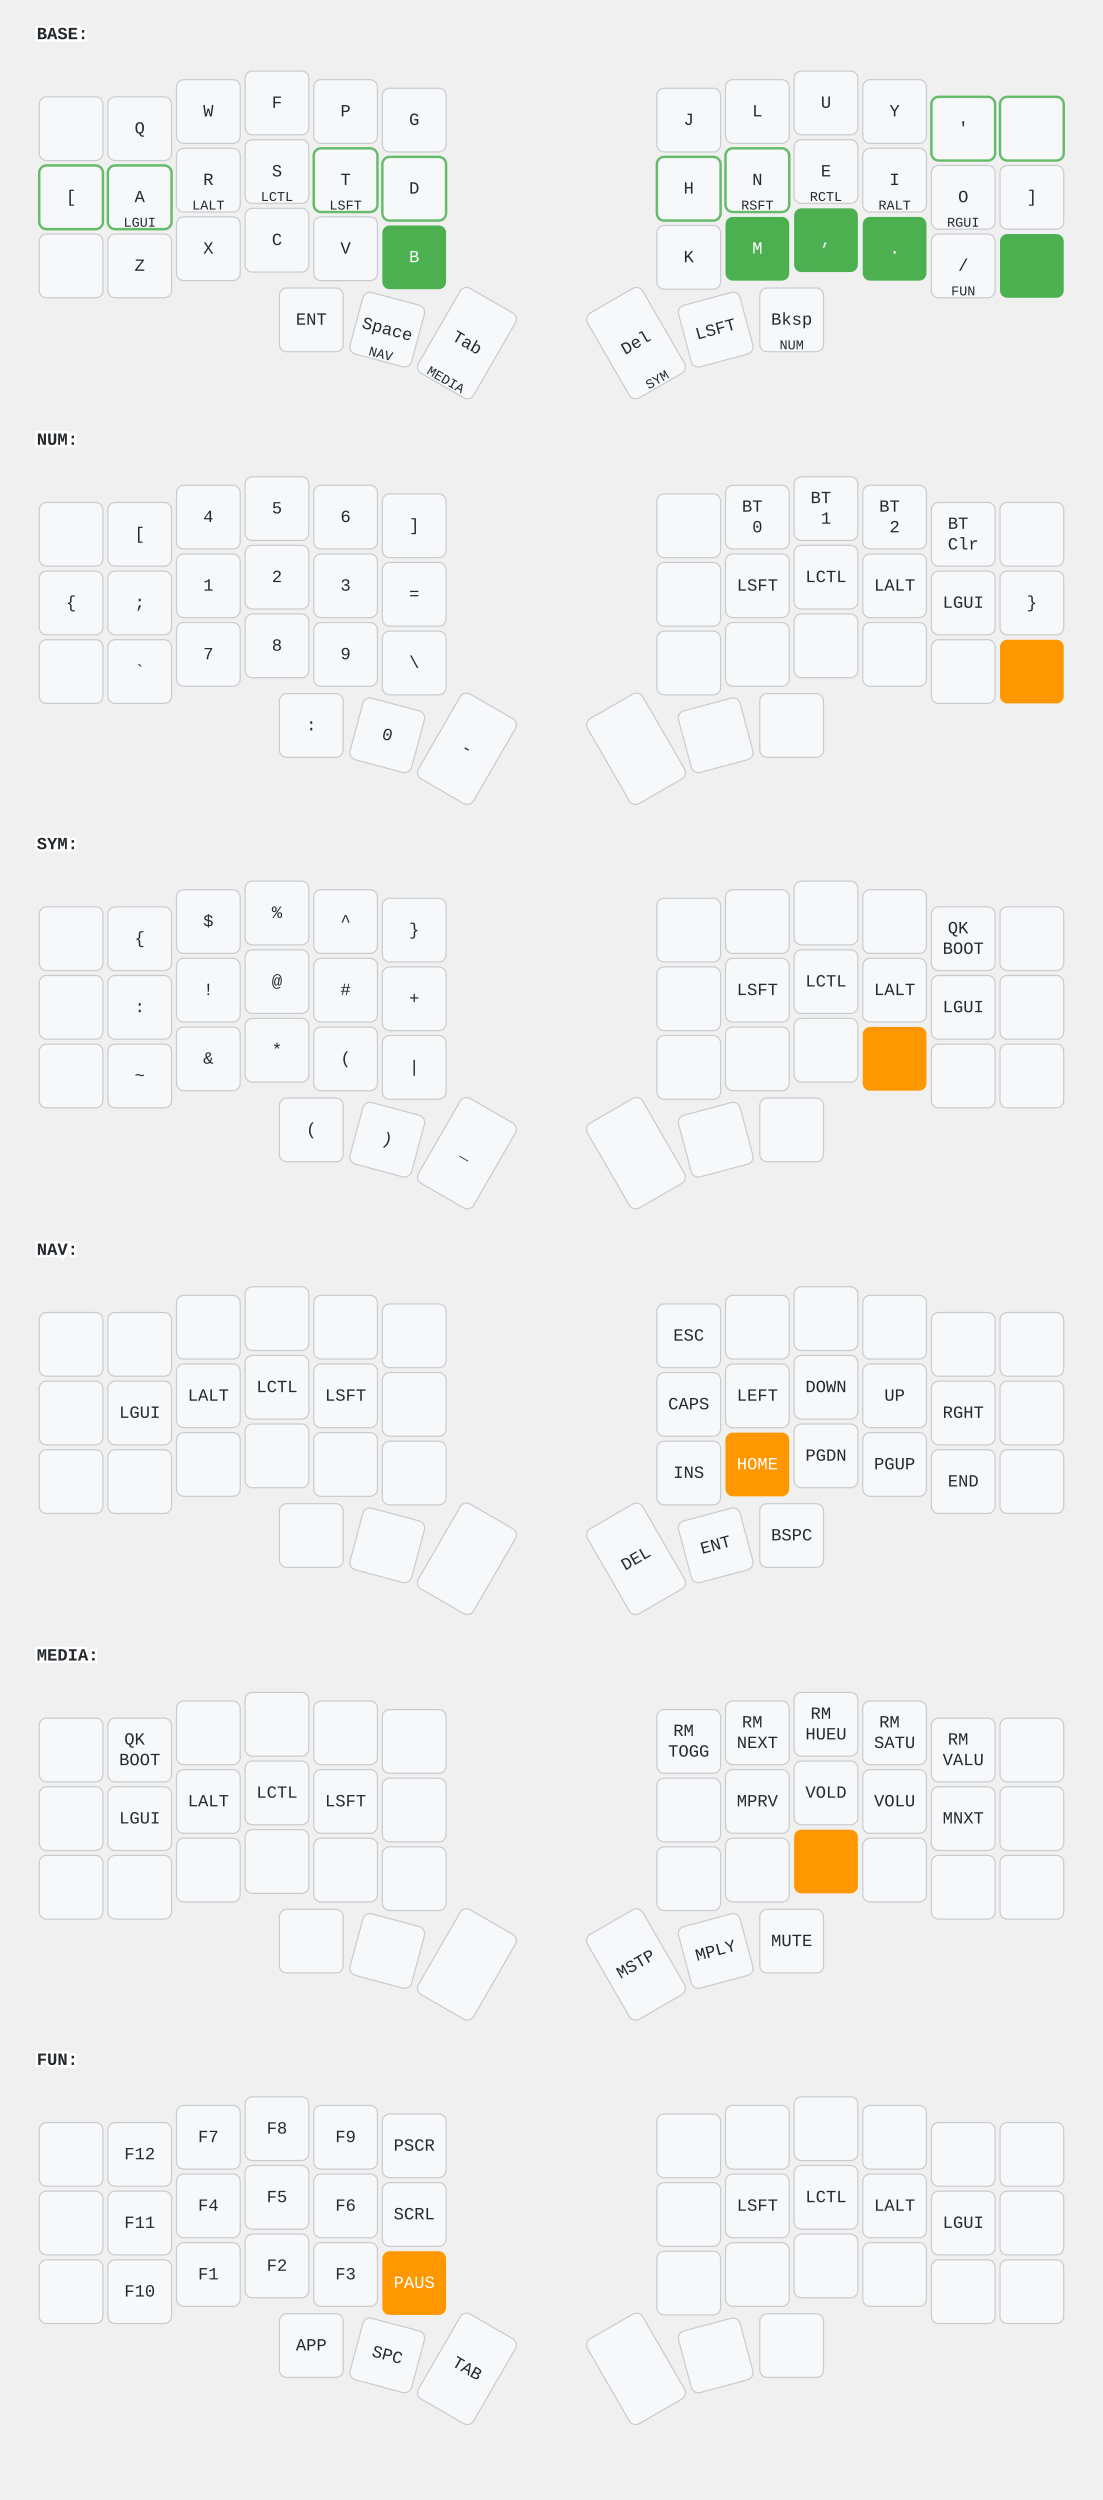
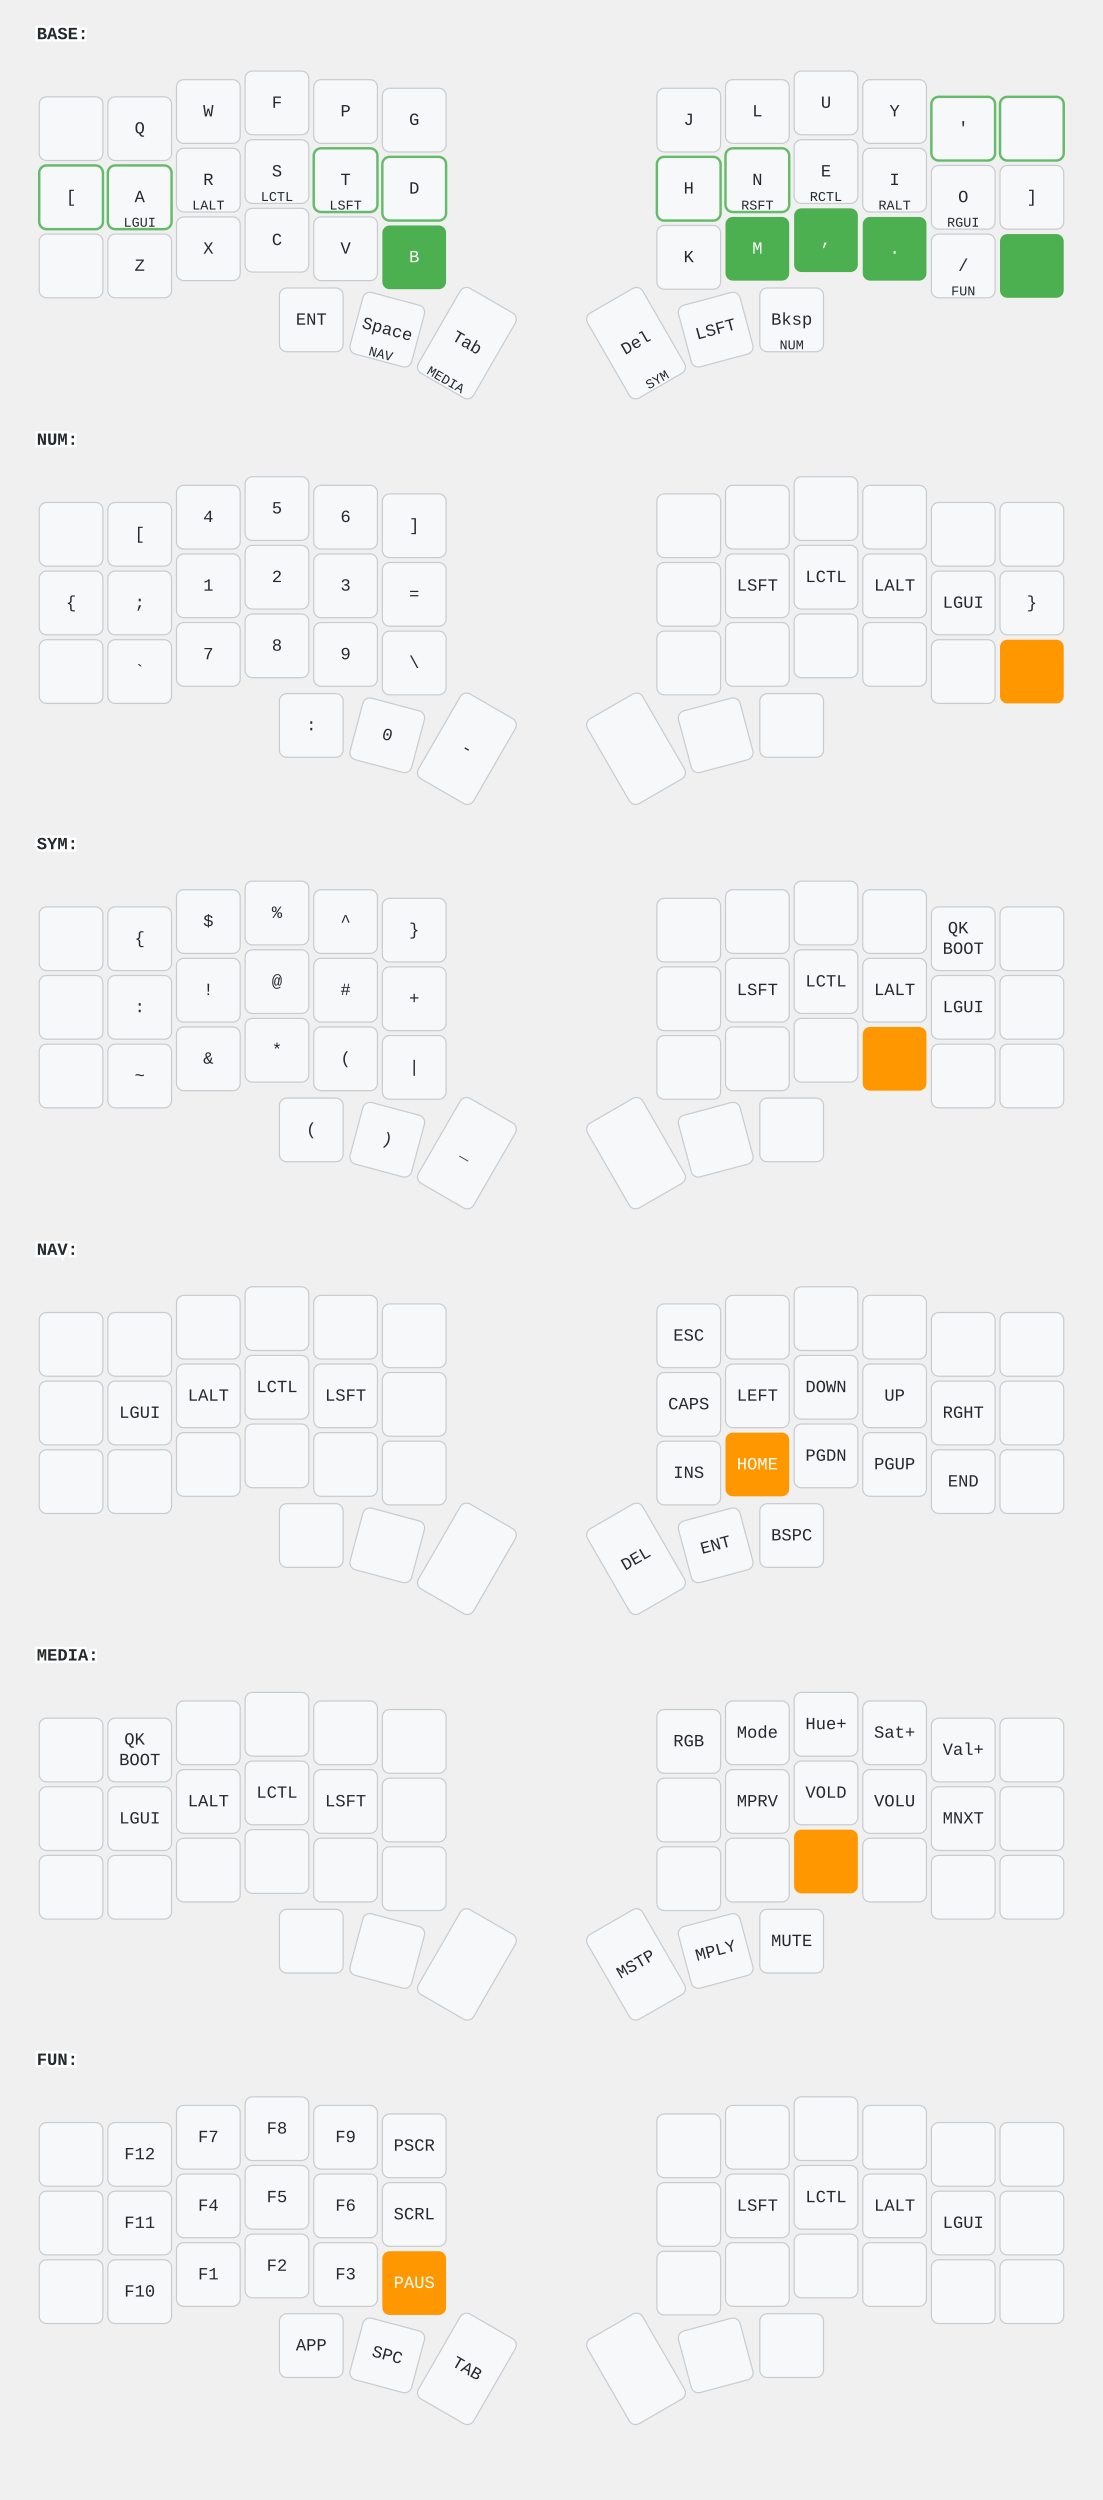
<svg xmlns="http://www.w3.org/2000/svg" width="900" height="2040" viewBox="0 0 900 2040" class="keymap">
  <style>/* inherit to force styles through use tags */
svg path {
    fill: inherit;
}

/* font and background color specifications */
svg.keymap {
    font-family: SFMono-Regular,Consolas,Liberation Mono,Menlo,monospace;
    font-size: 14px;
    font-kerning: normal;
    text-rendering: optimizeLegibility;
    fill: #24292e;
}

/* default key styling */
rect.key {
    fill: #f6f8fa;
}

rect.key, rect.combo {
    stroke: #c9cccf;
    stroke-width: 1;
}

/* default key side styling, only used is draw_key_sides is set */
rect.side {
    filter: brightness(90%);
}

/* color accent for combo boxes */
rect.combo, rect.combo-separate {
    fill: #cdf;
}

/* color accent for held keys */
rect.held, rect.combo.held {
    fill: #fdd;
}

/* color accent for ghost (optional) keys */
rect.ghost, rect.combo.ghost {
    stroke-dasharray: 4, 4;
    stroke-width: 2;
}

text {
    text-anchor: middle;
    dominant-baseline: middle;
}

/* styling for layer labels */
text.label {
    font-weight: bold;
    text-anchor: start;
    stroke: white;
    stroke-width: 4;
    paint-order: stroke;
}

/* styling for optional footer */
text.footer {
    text-anchor: end;
    dominant-baseline: auto;
    stroke: white;
    stroke-width: 4;
    paint-order: stroke;
}

/* styling for combo tap, and key non-tap label text */
text.combo, text.hold, text.shifted, text.left, text.right {
    font-size: 11px;
}

text.hold {
    text-anchor: middle;
    dominant-baseline: auto;
}

text.shifted {
    text-anchor: middle;
    dominant-baseline: hanging;
}

text.left {
    text-anchor: start;
}

text.right {
    text-anchor: end;
}

text.layer-activator {
    text-decoration: underline;
}

/* styling for hold/shifted label text in combo box */
text.combo.hold, text.combo.shifted, text.combo.left, text.combo.right {
    font-size: 8px;
}

/* lighter symbol for transparent keys */
text.trans {
    fill: #7b7e81;
}

/* styling for combo dendrons */
path.combo {
    stroke-width: 1;
    stroke: gray;
    fill: none;
}

/* Start Tabler Icons Cleanup */
/* cannot use height/width with glyphs */
.icon-tabler &gt; path {
    fill: inherit;
    stroke: inherit;
    stroke-width: 2;
}
/* hide tabler's default box */
.icon-tabler &gt; path[stroke="none"][fill="none"] {
    visibility: hidden;
}
/* End Tabler Icons Cleanup */

/* Remove underline from layer activator text */
text.layer-activator {
  text-decoration: none !important;
}

/* Remove bold from hold text (layer names on modifier keys) */
text.hold {
  font-weight: normal !important;
}

/* Highlight layer-tap thumb keys (positions 21, 31-33, 35) with bright green */
.layer-BASE .keypos-31 rect,
.layer-BASE .keypos-32 rect,
.layer-BASE .keypos-33 rect,
.layer-BASE .keypos-35 rect,
.layer-BASE .keypos-29 rect {
  fill: #4CAF50 !important;
  stroke: none !important;
  opacity: 1 !important;
}
.layer-BASE .keypos-31 text,
.layer-BASE .keypos-32 text,
.layer-BASE .keypos-33 text,
.layer-BASE .keypos-35 text,
.layer-BASE .keypos-29 text {
  fill: white !important;
}

/* Highlight home row mods (positions 10-13, 16-19) with lighter green stroke */
.layer-BASE .keypos-10 rect,
.layer-BASE .keypos-11 rect,
.layer-BASE .keypos-12 rect,
.layer-BASE .keypos-13 rect,
.layer-BASE .keypos-16 rect,
.layer-BASE .keypos-17 rect,
.layer-BASE .keypos-18 rect,
.layer-BASE .keypos-19 rect {
  stroke: #66BB6A !important;
  stroke-width: 2 !important;
}

/* On other layers, highlight the key that keeps you on that layer */
.layer-NAV .keypos-31 rect,
.layer-MEDIA .keypos-32 rect,
.layer-NUM .keypos-35 rect,
.layer-SYM .keypos-33 rect,
.layer-FUN .keypos-29 rect {
  fill: #FF9800 !important;
  stroke: none !important;
}
.layer-NAV .keypos-31 text,
.layer-MEDIA .keypos-32 text,
.layer-NUM .keypos-35 text,
.layer-SYM .keypos-33 text,
.layer-FUN .keypos-29 text {
  fill: white !important;
}

/* Make sure ghost keys (on other layers) are clearly different */
.key.ghost rect {
  opacity: 0.3 !important;
}
</style>
  <g transform="translate(30, 0)" class="layer-BASE">
    <text x="0" y="28" class="label" id="BASE">BASE:</text>
    <g transform="translate(0, 56)">
      <g transform="translate(28, 49)" class="key keypos-0">
        <rect rx="6" ry="6" x="-26" y="-26" width="52" height="52" class="key" />
      </g>
      <g transform="translate(84, 49)" class="key keypos-1">
        <rect rx="6" ry="6" x="-26" y="-26" width="52" height="52" class="key" />
        <text x="0" y="0" class="key tap">Q</text>
      </g>
      <g transform="translate(140, 35)" class="key keypos-2">
        <rect rx="6" ry="6" x="-26" y="-26" width="52" height="52" class="key" />
        <text x="0" y="0" class="key tap">W</text>
      </g>
      <g transform="translate(196, 28)" class="key keypos-3">
        <rect rx="6" ry="6" x="-26" y="-26" width="52" height="52" class="key" />
        <text x="0" y="0" class="key tap">F</text>
      </g>
      <g transform="translate(252, 35)" class="key keypos-4">
        <rect rx="6" ry="6" x="-26" y="-26" width="52" height="52" class="key" />
        <text x="0" y="0" class="key tap">P</text>
      </g>
      <g transform="translate(308, 42)" class="key keypos-5">
        <rect rx="6" ry="6" x="-26" y="-26" width="52" height="52" class="key" />
        <text x="0" y="0" class="key tap">G</text>
      </g>
      <g transform="translate(532, 42)" class="key keypos-6">
        <rect rx="6" ry="6" x="-26" y="-26" width="52" height="52" class="key" />
        <text x="0" y="0" class="key tap">J</text>
      </g>
      <g transform="translate(588, 35)" class="key keypos-7">
        <rect rx="6" ry="6" x="-26" y="-26" width="52" height="52" class="key" />
        <text x="0" y="0" class="key tap">L</text>
      </g>
      <g transform="translate(644, 28)" class="key keypos-8">
        <rect rx="6" ry="6" x="-26" y="-26" width="52" height="52" class="key" />
        <text x="0" y="0" class="key tap">U</text>
      </g>
      <g transform="translate(700, 35)" class="key keypos-9">
        <rect rx="6" ry="6" x="-26" y="-26" width="52" height="52" class="key" />
        <text x="0" y="0" class="key tap">Y</text>
      </g>
      <g transform="translate(756, 49)" class="key keypos-10">
        <rect rx="6" ry="6" x="-26" y="-26" width="52" height="52" class="key" />
        <text x="0" y="0" class="key tap">'</text>
      </g>
      <g transform="translate(812, 49)" class="key keypos-11">
        <rect rx="6" ry="6" x="-26" y="-26" width="52" height="52" class="key" />
      </g>
      <g transform="translate(28, 105)" class="key keypos-12">
        <rect rx="6" ry="6" x="-26" y="-26" width="52" height="52" class="key" />
        <text x="0" y="0" class="key tap">[</text>
      </g>
      <g transform="translate(84, 105)" class="key keypos-13">
        <rect rx="6" ry="6" x="-26" y="-26" width="52" height="52" class="key" />
        <text x="0" y="0" class="key tap">A</text>
        <text x="0" y="24" class="key hold">LGUI</text>
      </g>
      <g transform="translate(140, 91)" class="key keypos-14">
        <rect rx="6" ry="6" x="-26" y="-26" width="52" height="52" class="key" />
        <text x="0" y="0" class="key tap">R</text>
        <text x="0" y="24" class="key hold">LALT</text>
      </g>
      <g transform="translate(196, 84)" class="key keypos-15">
        <rect rx="6" ry="6" x="-26" y="-26" width="52" height="52" class="key" />
        <text x="0" y="0" class="key tap">S</text>
        <text x="0" y="24" class="key hold">LCTL</text>
      </g>
      <g transform="translate(252, 91)" class="key keypos-16">
        <rect rx="6" ry="6" x="-26" y="-26" width="52" height="52" class="key" />
        <text x="0" y="0" class="key tap">T</text>
        <text x="0" y="24" class="key hold">LSFT</text>
      </g>
      <g transform="translate(308, 98)" class="key keypos-17">
        <rect rx="6" ry="6" x="-26" y="-26" width="52" height="52" class="key" />
        <text x="0" y="0" class="key tap">D</text>
      </g>
      <g transform="translate(532, 98)" class="key keypos-18">
        <rect rx="6" ry="6" x="-26" y="-26" width="52" height="52" class="key" />
        <text x="0" y="0" class="key tap">H</text>
      </g>
      <g transform="translate(588, 91)" class="key keypos-19">
        <rect rx="6" ry="6" x="-26" y="-26" width="52" height="52" class="key" />
        <text x="0" y="0" class="key tap">N</text>
        <text x="0" y="24" class="key hold">RSFT</text>
      </g>
      <g transform="translate(644, 84)" class="key keypos-20">
        <rect rx="6" ry="6" x="-26" y="-26" width="52" height="52" class="key" />
        <text x="0" y="0" class="key tap">E</text>
        <text x="0" y="24" class="key hold">RCTL</text>
      </g>
      <g transform="translate(700, 91)" class="key keypos-21">
        <rect rx="6" ry="6" x="-26" y="-26" width="52" height="52" class="key" />
        <text x="0" y="0" class="key tap">I</text>
        <text x="0" y="24" class="key hold">RALT</text>
      </g>
      <g transform="translate(756, 105)" class="key keypos-22">
        <rect rx="6" ry="6" x="-26" y="-26" width="52" height="52" class="key" />
        <text x="0" y="0" class="key tap">O</text>
        <text x="0" y="24" class="key hold">RGUI</text>
      </g>
      <g transform="translate(812, 105)" class="key keypos-23">
        <rect rx="6" ry="6" x="-26" y="-26" width="52" height="52" class="key" />
        <text x="0" y="0" class="key tap">]</text>
      </g>
      <g transform="translate(28, 161)" class="key keypos-24">
        <rect rx="6" ry="6" x="-26" y="-26" width="52" height="52" class="key" />
      </g>
      <g transform="translate(84, 161)" class="key keypos-25">
        <rect rx="6" ry="6" x="-26" y="-26" width="52" height="52" class="key" />
        <text x="0" y="0" class="key tap">Z</text>
      </g>
      <g transform="translate(140, 147)" class="key keypos-26">
        <rect rx="6" ry="6" x="-26" y="-26" width="52" height="52" class="key" />
        <text x="0" y="0" class="key tap">X</text>
      </g>
      <g transform="translate(196, 140)" class="key keypos-27">
        <rect rx="6" ry="6" x="-26" y="-26" width="52" height="52" class="key" />
        <text x="0" y="0" class="key tap">C</text>
      </g>
      <g transform="translate(252, 147)" class="key keypos-28">
        <rect rx="6" ry="6" x="-26" y="-26" width="52" height="52" class="key" />
        <text x="0" y="0" class="key tap">V</text>
      </g>
      <g transform="translate(308, 154)" class="key keypos-29">
        <rect rx="6" ry="6" x="-26" y="-26" width="52" height="52" class="key" />
        <text x="0" y="0" class="key tap">B</text>
      </g>
      <g transform="translate(532, 154)" class="key keypos-30">
        <rect rx="6" ry="6" x="-26" y="-26" width="52" height="52" class="key" />
        <text x="0" y="0" class="key tap">K</text>
      </g>
      <g transform="translate(588, 147)" class="key keypos-31">
        <rect rx="6" ry="6" x="-26" y="-26" width="52" height="52" class="key" />
        <text x="0" y="0" class="key tap">M</text>
      </g>
      <g transform="translate(644, 140)" class="key keypos-32">
        <rect rx="6" ry="6" x="-26" y="-26" width="52" height="52" class="key" />
        <text x="0" y="0" class="key tap">,</text>
      </g>
      <g transform="translate(700, 147)" class="key keypos-33">
        <rect rx="6" ry="6" x="-26" y="-26" width="52" height="52" class="key" />
        <text x="0" y="0" class="key tap">.</text>
      </g>
      <g transform="translate(756, 161)" class="key keypos-34">
        <rect rx="6" ry="6" x="-26" y="-26" width="52" height="52" class="key" />
        <text x="0" y="0" class="key tap">/</text>
        <a href="#FUN">
          <text x="0" y="24" class="key hold layer-activator">FUN</text>
        </a>
      </g>
      <g transform="translate(812, 161)" class="key keypos-35">
        <rect rx="6" ry="6" x="-26" y="-26" width="52" height="52" class="key" />
      </g>
      <g transform="translate(224, 205)" class="key keypos-36">
        <rect rx="6" ry="6" x="-26" y="-26" width="52" height="52" class="key" />
        <text x="0" y="0" class="key tap">ENT</text>
      </g>
      <g transform="translate(286, 213) rotate(15.0)" class="key keypos-37">
        <rect rx="6" ry="6" x="-26" y="-26" width="52" height="52" class="key" />
        <text x="0" y="0" class="key tap">Space</text>
        <a href="#NAV">
          <text x="0" y="24" class="key hold layer-activator">NAV</text>
        </a>
      </g>
      <g transform="translate(351, 224) rotate(30.0)" class="key keypos-38">
        <rect rx="6" ry="6" x="-26" y="-40" width="52" height="80" class="key" />
        <text x="0" y="0" class="key tap">Tab</text>
        <a href="#MEDIA">
          <text x="0" y="38" class="key hold layer-activator">MEDIA</text>
        </a>
      </g>
      <g transform="translate(489, 224) rotate(-30.0)" class="key keypos-39">
        <rect rx="6" ry="6" x="-26" y="-40" width="52" height="80" class="key" />
        <text x="0" y="0" class="key tap">Del</text>
        <a href="#SYM">
          <text x="0" y="38" class="key hold layer-activator">SYM</text>
        </a>
      </g>
      <g transform="translate(554, 213) rotate(-15.0)" class="key keypos-40">
        <rect rx="6" ry="6" x="-26" y="-26" width="52" height="52" class="key" />
        <text x="0" y="0" class="key tap">LSFT</text>
      </g>
      <g transform="translate(616, 205)" class="key keypos-41">
        <rect rx="6" ry="6" x="-26" y="-26" width="52" height="52" class="key" />
        <text x="0" y="0" class="key tap">Bksp</text>
        <a href="#NUM">
          <text x="0" y="24" class="key hold layer-activator">NUM</text>
        </a>
      </g>
    </g>
  </g>
  <g transform="translate(30, 331)" class="layer-NUM">
    <text x="0" y="28" class="label" id="NUM">NUM:</text>
    <g transform="translate(0, 56)">
      <g transform="translate(28, 49)" class="key keypos-0">
        <rect rx="6" ry="6" x="-26" y="-26" width="52" height="52" class="key" />
      </g>
      <g transform="translate(84, 49)" class="key keypos-1">
        <rect rx="6" ry="6" x="-26" y="-26" width="52" height="52" class="key" />
        <text x="0" y="0" class="key tap">[</text>
      </g>
      <g transform="translate(140, 35)" class="key keypos-2">
        <rect rx="6" ry="6" x="-26" y="-26" width="52" height="52" class="key" />
        <text x="0" y="0" class="key tap">4</text>
      </g>
      <g transform="translate(196, 28)" class="key keypos-3">
        <rect rx="6" ry="6" x="-26" y="-26" width="52" height="52" class="key" />
        <text x="0" y="0" class="key tap">5</text>
      </g>
      <g transform="translate(252, 35)" class="key keypos-4">
        <rect rx="6" ry="6" x="-26" y="-26" width="52" height="52" class="key" />
        <text x="0" y="0" class="key tap">6</text>
      </g>
      <g transform="translate(308, 42)" class="key keypos-5">
        <rect rx="6" ry="6" x="-26" y="-26" width="52" height="52" class="key" />
        <text x="0" y="0" class="key tap">]</text>
      </g>
      <g transform="translate(532, 42)" class="key keypos-6">
        <rect rx="6" ry="6" x="-26" y="-26" width="52" height="52" class="key" />
      </g>
      <g transform="translate(588, 35)" class="key keypos-7">
        <rect rx="6" ry="6" x="-26" y="-26" width="52" height="52" class="key" />
-         <text x="0" y="0" class="key tap">
-           <tspan x="0" dy="-0.6em">BT</tspan>
-           <tspan x="0" dy="1.2em">0</tspan>
-         </text>
      </g>
      <g transform="translate(644, 28)" class="key keypos-8">
        <rect rx="6" ry="6" x="-26" y="-26" width="52" height="52" class="key" />
-         <text x="0" y="0" class="key tap">
-           <tspan x="0" dy="-0.6em">BT</tspan>
-           <tspan x="0" dy="1.2em">1</tspan>
-         </text>
      </g>
      <g transform="translate(700, 35)" class="key keypos-9">
        <rect rx="6" ry="6" x="-26" y="-26" width="52" height="52" class="key" />
-         <text x="0" y="0" class="key tap">
-           <tspan x="0" dy="-0.6em">BT</tspan>
-           <tspan x="0" dy="1.2em">2</tspan>
-         </text>
      </g>
      <g transform="translate(756, 49)" class="key keypos-10">
        <rect rx="6" ry="6" x="-26" y="-26" width="52" height="52" class="key" />
-         <text x="0" y="0" class="key tap">
-           <tspan x="0" dy="-0.6em">BT</tspan>
-           <tspan x="0" dy="1.2em">Clr</tspan>
-         </text>
      </g>
      <g transform="translate(812, 49)" class="key keypos-11">
        <rect rx="6" ry="6" x="-26" y="-26" width="52" height="52" class="key" />
      </g>
      <g transform="translate(28, 105)" class="key keypos-12">
        <rect rx="6" ry="6" x="-26" y="-26" width="52" height="52" class="key" />
        <text x="0" y="0" class="key tap">{</text>
      </g>
      <g transform="translate(84, 105)" class="key keypos-13">
        <rect rx="6" ry="6" x="-26" y="-26" width="52" height="52" class="key" />
        <text x="0" y="0" class="key tap">;</text>
      </g>
      <g transform="translate(140, 91)" class="key keypos-14">
        <rect rx="6" ry="6" x="-26" y="-26" width="52" height="52" class="key" />
        <text x="0" y="0" class="key tap">1</text>
      </g>
      <g transform="translate(196, 84)" class="key keypos-15">
        <rect rx="6" ry="6" x="-26" y="-26" width="52" height="52" class="key" />
        <text x="0" y="0" class="key tap">2</text>
      </g>
      <g transform="translate(252, 91)" class="key keypos-16">
        <rect rx="6" ry="6" x="-26" y="-26" width="52" height="52" class="key" />
        <text x="0" y="0" class="key tap">3</text>
      </g>
      <g transform="translate(308, 98)" class="key keypos-17">
        <rect rx="6" ry="6" x="-26" y="-26" width="52" height="52" class="key" />
        <text x="0" y="0" class="key tap">=</text>
      </g>
      <g transform="translate(532, 98)" class="key keypos-18">
        <rect rx="6" ry="6" x="-26" y="-26" width="52" height="52" class="key" />
      </g>
      <g transform="translate(588, 91)" class="key keypos-19">
        <rect rx="6" ry="6" x="-26" y="-26" width="52" height="52" class="key" />
        <text x="0" y="0" class="key tap">LSFT</text>
      </g>
      <g transform="translate(644, 84)" class="key keypos-20">
        <rect rx="6" ry="6" x="-26" y="-26" width="52" height="52" class="key" />
        <text x="0" y="0" class="key tap">LCTL</text>
      </g>
      <g transform="translate(700, 91)" class="key keypos-21">
        <rect rx="6" ry="6" x="-26" y="-26" width="52" height="52" class="key" />
        <text x="0" y="0" class="key tap">LALT</text>
      </g>
      <g transform="translate(756, 105)" class="key keypos-22">
        <rect rx="6" ry="6" x="-26" y="-26" width="52" height="52" class="key" />
        <text x="0" y="0" class="key tap">LGUI</text>
      </g>
      <g transform="translate(812, 105)" class="key keypos-23">
        <rect rx="6" ry="6" x="-26" y="-26" width="52" height="52" class="key" />
        <text x="0" y="0" class="key tap">}</text>
      </g>
      <g transform="translate(28, 161)" class="key keypos-24">
        <rect rx="6" ry="6" x="-26" y="-26" width="52" height="52" class="key" />
      </g>
      <g transform="translate(84, 161)" class="key keypos-25">
        <rect rx="6" ry="6" x="-26" y="-26" width="52" height="52" class="key" />
        <text x="0" y="0" class="key tap">`</text>
      </g>
      <g transform="translate(140, 147)" class="key keypos-26">
        <rect rx="6" ry="6" x="-26" y="-26" width="52" height="52" class="key" />
        <text x="0" y="0" class="key tap">7</text>
      </g>
      <g transform="translate(196, 140)" class="key keypos-27">
        <rect rx="6" ry="6" x="-26" y="-26" width="52" height="52" class="key" />
        <text x="0" y="0" class="key tap">8</text>
      </g>
      <g transform="translate(252, 147)" class="key keypos-28">
        <rect rx="6" ry="6" x="-26" y="-26" width="52" height="52" class="key" />
        <text x="0" y="0" class="key tap">9</text>
      </g>
      <g transform="translate(308, 154)" class="key keypos-29">
        <rect rx="6" ry="6" x="-26" y="-26" width="52" height="52" class="key" />
        <text x="0" y="0" class="key tap">\</text>
      </g>
      <g transform="translate(532, 154)" class="key keypos-30">
        <rect rx="6" ry="6" x="-26" y="-26" width="52" height="52" class="key" />
      </g>
      <g transform="translate(588, 147)" class="key keypos-31">
        <rect rx="6" ry="6" x="-26" y="-26" width="52" height="52" class="key" />
      </g>
      <g transform="translate(644, 140)" class="key keypos-32">
        <rect rx="6" ry="6" x="-26" y="-26" width="52" height="52" class="key" />
      </g>
      <g transform="translate(700, 147)" class="key keypos-33">
        <rect rx="6" ry="6" x="-26" y="-26" width="52" height="52" class="key" />
      </g>
      <g transform="translate(756, 161)" class="key keypos-34">
        <rect rx="6" ry="6" x="-26" y="-26" width="52" height="52" class="key" />
      </g>
      <g transform="translate(812, 161)" class="key keypos-35">
        <rect rx="6" ry="6" x="-26" y="-26" width="52" height="52" class="key" />
      </g>
      <g transform="translate(224, 205)" class="key keypos-36">
        <rect rx="6" ry="6" x="-26" y="-26" width="52" height="52" class="key" />
        <text x="0" y="0" class="key tap">:</text>
      </g>
      <g transform="translate(286, 213) rotate(15.0)" class="key keypos-37">
        <rect rx="6" ry="6" x="-26" y="-26" width="52" height="52" class="key" />
        <text x="0" y="0" class="key tap">0</text>
      </g>
      <g transform="translate(351, 224) rotate(30.0)" class="key keypos-38">
        <rect rx="6" ry="6" x="-26" y="-40" width="52" height="80" class="key" />
        <text x="0" y="0" class="key tap">-</text>
      </g>
      <g transform="translate(489, 224) rotate(-30.0)" class="key keypos-39">
        <rect rx="6" ry="6" x="-26" y="-40" width="52" height="80" class="key" />
      </g>
      <g transform="translate(554, 213) rotate(-15.0)" class="key keypos-40">
        <rect rx="6" ry="6" x="-26" y="-26" width="52" height="52" class="key" />
      </g>
      <g transform="translate(616, 205)" class="key keypos-41">
        <rect rx="6" ry="6" x="-26" y="-26" width="52" height="52" class="key" />
      </g>
    </g>
  </g>
  <g transform="translate(30, 661)" class="layer-SYM">
    <text x="0" y="28" class="label" id="SYM">SYM:</text>
    <g transform="translate(0, 56)">
      <g transform="translate(28, 49)" class="key keypos-0">
        <rect rx="6" ry="6" x="-26" y="-26" width="52" height="52" class="key" />
      </g>
      <g transform="translate(84, 49)" class="key keypos-1">
        <rect rx="6" ry="6" x="-26" y="-26" width="52" height="52" class="key" />
        <text x="0" y="0" class="key tap">{</text>
      </g>
      <g transform="translate(140, 35)" class="key keypos-2">
        <rect rx="6" ry="6" x="-26" y="-26" width="52" height="52" class="key" />
        <text x="0" y="0" class="key tap">$</text>
      </g>
      <g transform="translate(196, 28)" class="key keypos-3">
        <rect rx="6" ry="6" x="-26" y="-26" width="52" height="52" class="key" />
        <text x="0" y="0" class="key tap">%</text>
      </g>
      <g transform="translate(252, 35)" class="key keypos-4">
        <rect rx="6" ry="6" x="-26" y="-26" width="52" height="52" class="key" />
        <text x="0" y="0" class="key tap">^</text>
      </g>
      <g transform="translate(308, 42)" class="key keypos-5">
        <rect rx="6" ry="6" x="-26" y="-26" width="52" height="52" class="key" />
        <text x="0" y="0" class="key tap">}</text>
      </g>
      <g transform="translate(532, 42)" class="key keypos-6">
        <rect rx="6" ry="6" x="-26" y="-26" width="52" height="52" class="key" />
      </g>
      <g transform="translate(588, 35)" class="key keypos-7">
        <rect rx="6" ry="6" x="-26" y="-26" width="52" height="52" class="key" />
      </g>
      <g transform="translate(644, 28)" class="key keypos-8">
        <rect rx="6" ry="6" x="-26" y="-26" width="52" height="52" class="key" />
      </g>
      <g transform="translate(700, 35)" class="key keypos-9">
        <rect rx="6" ry="6" x="-26" y="-26" width="52" height="52" class="key" />
      </g>
      <g transform="translate(756, 49)" class="key keypos-10">
        <rect rx="6" ry="6" x="-26" y="-26" width="52" height="52" class="key" />
        <text x="0" y="0" class="key tap">
          <tspan x="0" dy="-0.6em">QK</tspan>
          <tspan x="0" dy="1.2em">BOOT</tspan>
        </text>
      </g>
      <g transform="translate(812, 49)" class="key keypos-11">
        <rect rx="6" ry="6" x="-26" y="-26" width="52" height="52" class="key" />
      </g>
      <g transform="translate(28, 105)" class="key keypos-12">
        <rect rx="6" ry="6" x="-26" y="-26" width="52" height="52" class="key" />
      </g>
      <g transform="translate(84, 105)" class="key keypos-13">
        <rect rx="6" ry="6" x="-26" y="-26" width="52" height="52" class="key" />
        <text x="0" y="0" class="key tap">:</text>
      </g>
      <g transform="translate(140, 91)" class="key keypos-14">
        <rect rx="6" ry="6" x="-26" y="-26" width="52" height="52" class="key" />
        <text x="0" y="0" class="key tap">!</text>
      </g>
      <g transform="translate(196, 84)" class="key keypos-15">
        <rect rx="6" ry="6" x="-26" y="-26" width="52" height="52" class="key" />
        <text x="0" y="0" class="key tap">@</text>
      </g>
      <g transform="translate(252, 91)" class="key keypos-16">
        <rect rx="6" ry="6" x="-26" y="-26" width="52" height="52" class="key" />
        <text x="0" y="0" class="key tap">#</text>
      </g>
      <g transform="translate(308, 98)" class="key keypos-17">
        <rect rx="6" ry="6" x="-26" y="-26" width="52" height="52" class="key" />
        <text x="0" y="0" class="key tap">+</text>
      </g>
      <g transform="translate(532, 98)" class="key keypos-18">
        <rect rx="6" ry="6" x="-26" y="-26" width="52" height="52" class="key" />
      </g>
      <g transform="translate(588, 91)" class="key keypos-19">
        <rect rx="6" ry="6" x="-26" y="-26" width="52" height="52" class="key" />
        <text x="0" y="0" class="key tap">LSFT</text>
      </g>
      <g transform="translate(644, 84)" class="key keypos-20">
        <rect rx="6" ry="6" x="-26" y="-26" width="52" height="52" class="key" />
        <text x="0" y="0" class="key tap">LCTL</text>
      </g>
      <g transform="translate(700, 91)" class="key keypos-21">
        <rect rx="6" ry="6" x="-26" y="-26" width="52" height="52" class="key" />
        <text x="0" y="0" class="key tap">LALT</text>
      </g>
      <g transform="translate(756, 105)" class="key keypos-22">
        <rect rx="6" ry="6" x="-26" y="-26" width="52" height="52" class="key" />
        <text x="0" y="0" class="key tap">LGUI</text>
      </g>
      <g transform="translate(812, 105)" class="key keypos-23">
        <rect rx="6" ry="6" x="-26" y="-26" width="52" height="52" class="key" />
      </g>
      <g transform="translate(28, 161)" class="key keypos-24">
        <rect rx="6" ry="6" x="-26" y="-26" width="52" height="52" class="key" />
      </g>
      <g transform="translate(84, 161)" class="key keypos-25">
        <rect rx="6" ry="6" x="-26" y="-26" width="52" height="52" class="key" />
        <text x="0" y="0" class="key tap">~</text>
      </g>
      <g transform="translate(140, 147)" class="key keypos-26">
        <rect rx="6" ry="6" x="-26" y="-26" width="52" height="52" class="key" />
        <text x="0" y="0" class="key tap">&amp;</text>
      </g>
      <g transform="translate(196, 140)" class="key keypos-27">
        <rect rx="6" ry="6" x="-26" y="-26" width="52" height="52" class="key" />
        <text x="0" y="0" class="key tap">*</text>
      </g>
      <g transform="translate(252, 147)" class="key keypos-28">
        <rect rx="6" ry="6" x="-26" y="-26" width="52" height="52" class="key" />
        <text x="0" y="0" class="key tap">(</text>
      </g>
      <g transform="translate(308, 154)" class="key keypos-29">
        <rect rx="6" ry="6" x="-26" y="-26" width="52" height="52" class="key" />
        <text x="0" y="0" class="key tap">|</text>
      </g>
      <g transform="translate(532, 154)" class="key keypos-30">
        <rect rx="6" ry="6" x="-26" y="-26" width="52" height="52" class="key" />
      </g>
      <g transform="translate(588, 147)" class="key keypos-31">
        <rect rx="6" ry="6" x="-26" y="-26" width="52" height="52" class="key" />
      </g>
      <g transform="translate(644, 140)" class="key keypos-32">
        <rect rx="6" ry="6" x="-26" y="-26" width="52" height="52" class="key" />
      </g>
      <g transform="translate(700, 147)" class="key keypos-33">
        <rect rx="6" ry="6" x="-26" y="-26" width="52" height="52" class="key" />
      </g>
      <g transform="translate(756, 161)" class="key keypos-34">
        <rect rx="6" ry="6" x="-26" y="-26" width="52" height="52" class="key" />
      </g>
      <g transform="translate(812, 161)" class="key keypos-35">
        <rect rx="6" ry="6" x="-26" y="-26" width="52" height="52" class="key" />
      </g>
      <g transform="translate(224, 205)" class="key keypos-36">
        <rect rx="6" ry="6" x="-26" y="-26" width="52" height="52" class="key" />
        <text x="0" y="0" class="key tap">(</text>
      </g>
      <g transform="translate(286, 213) rotate(15.0)" class="key keypos-37">
        <rect rx="6" ry="6" x="-26" y="-26" width="52" height="52" class="key" />
        <text x="0" y="0" class="key tap">)</text>
      </g>
      <g transform="translate(351, 224) rotate(30.0)" class="key keypos-38">
        <rect rx="6" ry="6" x="-26" y="-40" width="52" height="80" class="key" />
        <text x="0" y="0" class="key tap">_</text>
      </g>
      <g transform="translate(489, 224) rotate(-30.0)" class="key keypos-39">
        <rect rx="6" ry="6" x="-26" y="-40" width="52" height="80" class="key" />
      </g>
      <g transform="translate(554, 213) rotate(-15.0)" class="key keypos-40">
        <rect rx="6" ry="6" x="-26" y="-26" width="52" height="52" class="key" />
      </g>
      <g transform="translate(616, 205)" class="key keypos-41">
        <rect rx="6" ry="6" x="-26" y="-26" width="52" height="52" class="key" />
      </g>
    </g>
  </g>
  <g transform="translate(30, 992)" class="layer-NAV">
    <text x="0" y="28" class="label" id="NAV">NAV:</text>
    <g transform="translate(0, 56)">
      <g transform="translate(28, 49)" class="key keypos-0">
        <rect rx="6" ry="6" x="-26" y="-26" width="52" height="52" class="key" />
      </g>
      <g transform="translate(84, 49)" class="key keypos-1">
        <rect rx="6" ry="6" x="-26" y="-26" width="52" height="52" class="key" />
      </g>
      <g transform="translate(140, 35)" class="key keypos-2">
        <rect rx="6" ry="6" x="-26" y="-26" width="52" height="52" class="key" />
      </g>
      <g transform="translate(196, 28)" class="key keypos-3">
        <rect rx="6" ry="6" x="-26" y="-26" width="52" height="52" class="key" />
      </g>
      <g transform="translate(252, 35)" class="key keypos-4">
        <rect rx="6" ry="6" x="-26" y="-26" width="52" height="52" class="key" />
      </g>
      <g transform="translate(308, 42)" class="key keypos-5">
        <rect rx="6" ry="6" x="-26" y="-26" width="52" height="52" class="key" />
      </g>
      <g transform="translate(532, 42)" class="key keypos-6">
        <rect rx="6" ry="6" x="-26" y="-26" width="52" height="52" class="key" />
        <text x="0" y="0" class="key tap">ESC</text>
      </g>
      <g transform="translate(588, 35)" class="key keypos-7">
        <rect rx="6" ry="6" x="-26" y="-26" width="52" height="52" class="key" />
      </g>
      <g transform="translate(644, 28)" class="key keypos-8">
        <rect rx="6" ry="6" x="-26" y="-26" width="52" height="52" class="key" />
      </g>
      <g transform="translate(700, 35)" class="key keypos-9">
        <rect rx="6" ry="6" x="-26" y="-26" width="52" height="52" class="key" />
      </g>
      <g transform="translate(756, 49)" class="key keypos-10">
        <rect rx="6" ry="6" x="-26" y="-26" width="52" height="52" class="key" />
      </g>
      <g transform="translate(812, 49)" class="key keypos-11">
        <rect rx="6" ry="6" x="-26" y="-26" width="52" height="52" class="key" />
      </g>
      <g transform="translate(28, 105)" class="key keypos-12">
        <rect rx="6" ry="6" x="-26" y="-26" width="52" height="52" class="key" />
      </g>
      <g transform="translate(84, 105)" class="key keypos-13">
        <rect rx="6" ry="6" x="-26" y="-26" width="52" height="52" class="key" />
        <text x="0" y="0" class="key tap">LGUI</text>
      </g>
      <g transform="translate(140, 91)" class="key keypos-14">
        <rect rx="6" ry="6" x="-26" y="-26" width="52" height="52" class="key" />
        <text x="0" y="0" class="key tap">LALT</text>
      </g>
      <g transform="translate(196, 84)" class="key keypos-15">
        <rect rx="6" ry="6" x="-26" y="-26" width="52" height="52" class="key" />
        <text x="0" y="0" class="key tap">LCTL</text>
      </g>
      <g transform="translate(252, 91)" class="key keypos-16">
        <rect rx="6" ry="6" x="-26" y="-26" width="52" height="52" class="key" />
        <text x="0" y="0" class="key tap">LSFT</text>
      </g>
      <g transform="translate(308, 98)" class="key keypos-17">
        <rect rx="6" ry="6" x="-26" y="-26" width="52" height="52" class="key" />
      </g>
      <g transform="translate(532, 98)" class="key keypos-18">
        <rect rx="6" ry="6" x="-26" y="-26" width="52" height="52" class="key" />
        <text x="0" y="0" class="key tap">CAPS</text>
      </g>
      <g transform="translate(588, 91)" class="key keypos-19">
        <rect rx="6" ry="6" x="-26" y="-26" width="52" height="52" class="key" />
        <text x="0" y="0" class="key tap">LEFT</text>
      </g>
      <g transform="translate(644, 84)" class="key keypos-20">
        <rect rx="6" ry="6" x="-26" y="-26" width="52" height="52" class="key" />
        <text x="0" y="0" class="key tap">DOWN</text>
      </g>
      <g transform="translate(700, 91)" class="key keypos-21">
        <rect rx="6" ry="6" x="-26" y="-26" width="52" height="52" class="key" />
        <text x="0" y="0" class="key tap">UP</text>
      </g>
      <g transform="translate(756, 105)" class="key keypos-22">
        <rect rx="6" ry="6" x="-26" y="-26" width="52" height="52" class="key" />
        <text x="0" y="0" class="key tap">RGHT</text>
      </g>
      <g transform="translate(812, 105)" class="key keypos-23">
        <rect rx="6" ry="6" x="-26" y="-26" width="52" height="52" class="key" />
      </g>
      <g transform="translate(28, 161)" class="key keypos-24">
        <rect rx="6" ry="6" x="-26" y="-26" width="52" height="52" class="key" />
      </g>
      <g transform="translate(84, 161)" class="key keypos-25">
        <rect rx="6" ry="6" x="-26" y="-26" width="52" height="52" class="key" />
      </g>
      <g transform="translate(140, 147)" class="key keypos-26">
        <rect rx="6" ry="6" x="-26" y="-26" width="52" height="52" class="key" />
      </g>
      <g transform="translate(196, 140)" class="key keypos-27">
        <rect rx="6" ry="6" x="-26" y="-26" width="52" height="52" class="key" />
      </g>
      <g transform="translate(252, 147)" class="key keypos-28">
        <rect rx="6" ry="6" x="-26" y="-26" width="52" height="52" class="key" />
      </g>
      <g transform="translate(308, 154)" class="key keypos-29">
        <rect rx="6" ry="6" x="-26" y="-26" width="52" height="52" class="key" />
      </g>
      <g transform="translate(532, 154)" class="key keypos-30">
        <rect rx="6" ry="6" x="-26" y="-26" width="52" height="52" class="key" />
        <text x="0" y="0" class="key tap">INS</text>
      </g>
      <g transform="translate(588, 147)" class="key keypos-31">
        <rect rx="6" ry="6" x="-26" y="-26" width="52" height="52" class="key" />
        <text x="0" y="0" class="key tap">HOME</text>
      </g>
      <g transform="translate(644, 140)" class="key keypos-32">
        <rect rx="6" ry="6" x="-26" y="-26" width="52" height="52" class="key" />
        <text x="0" y="0" class="key tap">PGDN</text>
      </g>
      <g transform="translate(700, 147)" class="key keypos-33">
        <rect rx="6" ry="6" x="-26" y="-26" width="52" height="52" class="key" />
        <text x="0" y="0" class="key tap">PGUP</text>
      </g>
      <g transform="translate(756, 161)" class="key keypos-34">
        <rect rx="6" ry="6" x="-26" y="-26" width="52" height="52" class="key" />
        <text x="0" y="0" class="key tap">END</text>
      </g>
      <g transform="translate(812, 161)" class="key keypos-35">
        <rect rx="6" ry="6" x="-26" y="-26" width="52" height="52" class="key" />
      </g>
      <g transform="translate(224, 205)" class="key keypos-36">
        <rect rx="6" ry="6" x="-26" y="-26" width="52" height="52" class="key" />
      </g>
      <g transform="translate(286, 213) rotate(15.0)" class="key keypos-37">
        <rect rx="6" ry="6" x="-26" y="-26" width="52" height="52" class="key" />
      </g>
      <g transform="translate(351, 224) rotate(30.0)" class="key keypos-38">
        <rect rx="6" ry="6" x="-26" y="-40" width="52" height="80" class="key" />
      </g>
      <g transform="translate(489, 224) rotate(-30.0)" class="key keypos-39">
        <rect rx="6" ry="6" x="-26" y="-40" width="52" height="80" class="key" />
        <text x="0" y="0" class="key tap">DEL</text>
      </g>
      <g transform="translate(554, 213) rotate(-15.0)" class="key keypos-40">
        <rect rx="6" ry="6" x="-26" y="-26" width="52" height="52" class="key" />
        <text x="0" y="0" class="key tap">ENT</text>
      </g>
      <g transform="translate(616, 205)" class="key keypos-41">
        <rect rx="6" ry="6" x="-26" y="-26" width="52" height="52" class="key" />
        <text x="0" y="0" class="key tap">BSPC</text>
      </g>
    </g>
  </g>
  <g transform="translate(30, 1323)" class="layer-MEDIA">
    <text x="0" y="28" class="label" id="MEDIA">MEDIA:</text>
    <g transform="translate(0, 56)">
      <g transform="translate(28, 49)" class="key keypos-0">
        <rect rx="6" ry="6" x="-26" y="-26" width="52" height="52" class="key" />
      </g>
      <g transform="translate(84, 49)" class="key keypos-1">
        <rect rx="6" ry="6" x="-26" y="-26" width="52" height="52" class="key" />
        <text x="0" y="0" class="key tap">
          <tspan x="0" dy="-0.6em">QK</tspan>
          <tspan x="0" dy="1.2em">BOOT</tspan>
        </text>
      </g>
      <g transform="translate(140, 35)" class="key keypos-2">
        <rect rx="6" ry="6" x="-26" y="-26" width="52" height="52" class="key" />
      </g>
      <g transform="translate(196, 28)" class="key keypos-3">
        <rect rx="6" ry="6" x="-26" y="-26" width="52" height="52" class="key" />
      </g>
      <g transform="translate(252, 35)" class="key keypos-4">
        <rect rx="6" ry="6" x="-26" y="-26" width="52" height="52" class="key" />
      </g>
      <g transform="translate(308, 42)" class="key keypos-5">
        <rect rx="6" ry="6" x="-26" y="-26" width="52" height="52" class="key" />
      </g>
      <g transform="translate(532, 42)" class="key keypos-6">
        <rect rx="6" ry="6" x="-26" y="-26" width="52" height="52" class="key" />
-         <text x="0" y="0" class="key tap">
-           <tspan x="0" dy="-0.6em">RM</tspan>
-           <tspan x="0" dy="1.2em">TOGG</tspan>
-         </text>
+         <text x="0" y="0" class="key tap">RGB</text>
      </g>
      <g transform="translate(588, 35)" class="key keypos-7">
        <rect rx="6" ry="6" x="-26" y="-26" width="52" height="52" class="key" />
-         <text x="0" y="0" class="key tap">
-           <tspan x="0" dy="-0.6em">RM</tspan>
-           <tspan x="0" dy="1.2em">NEXT</tspan>
-         </text>
+         <text x="0" y="0" class="key tap">Mode</text>
      </g>
      <g transform="translate(644, 28)" class="key keypos-8">
        <rect rx="6" ry="6" x="-26" y="-26" width="52" height="52" class="key" />
-         <text x="0" y="0" class="key tap">
-           <tspan x="0" dy="-0.6em">RM</tspan>
-           <tspan x="0" dy="1.2em">HUEU</tspan>
-         </text>
+         <text x="0" y="0" class="key tap">Hue+</text>
      </g>
      <g transform="translate(700, 35)" class="key keypos-9">
        <rect rx="6" ry="6" x="-26" y="-26" width="52" height="52" class="key" />
-         <text x="0" y="0" class="key tap">
-           <tspan x="0" dy="-0.6em">RM</tspan>
-           <tspan x="0" dy="1.2em">SATU</tspan>
-         </text>
+         <text x="0" y="0" class="key tap">Sat+</text>
      </g>
      <g transform="translate(756, 49)" class="key keypos-10">
        <rect rx="6" ry="6" x="-26" y="-26" width="52" height="52" class="key" />
-         <text x="0" y="0" class="key tap">
-           <tspan x="0" dy="-0.6em">RM</tspan>
-           <tspan x="0" dy="1.2em">VALU</tspan>
-         </text>
+         <text x="0" y="0" class="key tap">Val+</text>
      </g>
      <g transform="translate(812, 49)" class="key keypos-11">
        <rect rx="6" ry="6" x="-26" y="-26" width="52" height="52" class="key" />
      </g>
      <g transform="translate(28, 105)" class="key keypos-12">
        <rect rx="6" ry="6" x="-26" y="-26" width="52" height="52" class="key" />
      </g>
      <g transform="translate(84, 105)" class="key keypos-13">
        <rect rx="6" ry="6" x="-26" y="-26" width="52" height="52" class="key" />
        <text x="0" y="0" class="key tap">LGUI</text>
      </g>
      <g transform="translate(140, 91)" class="key keypos-14">
        <rect rx="6" ry="6" x="-26" y="-26" width="52" height="52" class="key" />
        <text x="0" y="0" class="key tap">LALT</text>
      </g>
      <g transform="translate(196, 84)" class="key keypos-15">
        <rect rx="6" ry="6" x="-26" y="-26" width="52" height="52" class="key" />
        <text x="0" y="0" class="key tap">LCTL</text>
      </g>
      <g transform="translate(252, 91)" class="key keypos-16">
        <rect rx="6" ry="6" x="-26" y="-26" width="52" height="52" class="key" />
        <text x="0" y="0" class="key tap">LSFT</text>
      </g>
      <g transform="translate(308, 98)" class="key keypos-17">
        <rect rx="6" ry="6" x="-26" y="-26" width="52" height="52" class="key" />
      </g>
      <g transform="translate(532, 98)" class="key keypos-18">
        <rect rx="6" ry="6" x="-26" y="-26" width="52" height="52" class="key" />
      </g>
      <g transform="translate(588, 91)" class="key keypos-19">
        <rect rx="6" ry="6" x="-26" y="-26" width="52" height="52" class="key" />
        <text x="0" y="0" class="key tap">MPRV</text>
      </g>
      <g transform="translate(644, 84)" class="key keypos-20">
        <rect rx="6" ry="6" x="-26" y="-26" width="52" height="52" class="key" />
        <text x="0" y="0" class="key tap">VOLD</text>
      </g>
      <g transform="translate(700, 91)" class="key keypos-21">
        <rect rx="6" ry="6" x="-26" y="-26" width="52" height="52" class="key" />
        <text x="0" y="0" class="key tap">VOLU</text>
      </g>
      <g transform="translate(756, 105)" class="key keypos-22">
        <rect rx="6" ry="6" x="-26" y="-26" width="52" height="52" class="key" />
        <text x="0" y="0" class="key tap">MNXT</text>
      </g>
      <g transform="translate(812, 105)" class="key keypos-23">
        <rect rx="6" ry="6" x="-26" y="-26" width="52" height="52" class="key" />
      </g>
      <g transform="translate(28, 161)" class="key keypos-24">
        <rect rx="6" ry="6" x="-26" y="-26" width="52" height="52" class="key" />
      </g>
      <g transform="translate(84, 161)" class="key keypos-25">
        <rect rx="6" ry="6" x="-26" y="-26" width="52" height="52" class="key" />
      </g>
      <g transform="translate(140, 147)" class="key keypos-26">
        <rect rx="6" ry="6" x="-26" y="-26" width="52" height="52" class="key" />
      </g>
      <g transform="translate(196, 140)" class="key keypos-27">
        <rect rx="6" ry="6" x="-26" y="-26" width="52" height="52" class="key" />
      </g>
      <g transform="translate(252, 147)" class="key keypos-28">
        <rect rx="6" ry="6" x="-26" y="-26" width="52" height="52" class="key" />
      </g>
      <g transform="translate(308, 154)" class="key keypos-29">
        <rect rx="6" ry="6" x="-26" y="-26" width="52" height="52" class="key" />
      </g>
      <g transform="translate(532, 154)" class="key keypos-30">
        <rect rx="6" ry="6" x="-26" y="-26" width="52" height="52" class="key" />
      </g>
      <g transform="translate(588, 147)" class="key keypos-31">
        <rect rx="6" ry="6" x="-26" y="-26" width="52" height="52" class="key" />
      </g>
      <g transform="translate(644, 140)" class="key keypos-32">
        <rect rx="6" ry="6" x="-26" y="-26" width="52" height="52" class="key" />
      </g>
      <g transform="translate(700, 147)" class="key keypos-33">
        <rect rx="6" ry="6" x="-26" y="-26" width="52" height="52" class="key" />
      </g>
      <g transform="translate(756, 161)" class="key keypos-34">
        <rect rx="6" ry="6" x="-26" y="-26" width="52" height="52" class="key" />
      </g>
      <g transform="translate(812, 161)" class="key keypos-35">
        <rect rx="6" ry="6" x="-26" y="-26" width="52" height="52" class="key" />
      </g>
      <g transform="translate(224, 205)" class="key keypos-36">
        <rect rx="6" ry="6" x="-26" y="-26" width="52" height="52" class="key" />
      </g>
      <g transform="translate(286, 213) rotate(15.0)" class="key keypos-37">
        <rect rx="6" ry="6" x="-26" y="-26" width="52" height="52" class="key" />
      </g>
      <g transform="translate(351, 224) rotate(30.0)" class="key keypos-38">
        <rect rx="6" ry="6" x="-26" y="-40" width="52" height="80" class="key" />
      </g>
      <g transform="translate(489, 224) rotate(-30.0)" class="key keypos-39">
        <rect rx="6" ry="6" x="-26" y="-40" width="52" height="80" class="key" />
        <text x="0" y="0" class="key tap">MSTP</text>
      </g>
      <g transform="translate(554, 213) rotate(-15.0)" class="key keypos-40">
        <rect rx="6" ry="6" x="-26" y="-26" width="52" height="52" class="key" />
        <text x="0" y="0" class="key tap">MPLY</text>
      </g>
      <g transform="translate(616, 205)" class="key keypos-41">
        <rect rx="6" ry="6" x="-26" y="-26" width="52" height="52" class="key" />
        <text x="0" y="0" class="key tap">MUTE</text>
      </g>
    </g>
  </g>
  <g transform="translate(30, 1653)" class="layer-FUN">
    <text x="0" y="28" class="label" id="FUN">FUN:</text>
    <g transform="translate(0, 56)">
      <g transform="translate(28, 49)" class="key keypos-0">
        <rect rx="6" ry="6" x="-26" y="-26" width="52" height="52" class="key" />
      </g>
      <g transform="translate(84, 49)" class="key keypos-1">
        <rect rx="6" ry="6" x="-26" y="-26" width="52" height="52" class="key" />
        <text x="0" y="0" class="key tap">F12</text>
      </g>
      <g transform="translate(140, 35)" class="key keypos-2">
        <rect rx="6" ry="6" x="-26" y="-26" width="52" height="52" class="key" />
        <text x="0" y="0" class="key tap">F7</text>
      </g>
      <g transform="translate(196, 28)" class="key keypos-3">
        <rect rx="6" ry="6" x="-26" y="-26" width="52" height="52" class="key" />
        <text x="0" y="0" class="key tap">F8</text>
      </g>
      <g transform="translate(252, 35)" class="key keypos-4">
        <rect rx="6" ry="6" x="-26" y="-26" width="52" height="52" class="key" />
        <text x="0" y="0" class="key tap">F9</text>
      </g>
      <g transform="translate(308, 42)" class="key keypos-5">
        <rect rx="6" ry="6" x="-26" y="-26" width="52" height="52" class="key" />
        <text x="0" y="0" class="key tap">PSCR</text>
      </g>
      <g transform="translate(532, 42)" class="key keypos-6">
        <rect rx="6" ry="6" x="-26" y="-26" width="52" height="52" class="key" />
      </g>
      <g transform="translate(588, 35)" class="key keypos-7">
        <rect rx="6" ry="6" x="-26" y="-26" width="52" height="52" class="key" />
      </g>
      <g transform="translate(644, 28)" class="key keypos-8">
        <rect rx="6" ry="6" x="-26" y="-26" width="52" height="52" class="key" />
      </g>
      <g transform="translate(700, 35)" class="key keypos-9">
        <rect rx="6" ry="6" x="-26" y="-26" width="52" height="52" class="key" />
      </g>
      <g transform="translate(756, 49)" class="key keypos-10">
        <rect rx="6" ry="6" x="-26" y="-26" width="52" height="52" class="key" />
      </g>
      <g transform="translate(812, 49)" class="key keypos-11">
        <rect rx="6" ry="6" x="-26" y="-26" width="52" height="52" class="key" />
      </g>
      <g transform="translate(28, 105)" class="key keypos-12">
        <rect rx="6" ry="6" x="-26" y="-26" width="52" height="52" class="key" />
      </g>
      <g transform="translate(84, 105)" class="key keypos-13">
        <rect rx="6" ry="6" x="-26" y="-26" width="52" height="52" class="key" />
        <text x="0" y="0" class="key tap">F11</text>
      </g>
      <g transform="translate(140, 91)" class="key keypos-14">
        <rect rx="6" ry="6" x="-26" y="-26" width="52" height="52" class="key" />
        <text x="0" y="0" class="key tap">F4</text>
      </g>
      <g transform="translate(196, 84)" class="key keypos-15">
        <rect rx="6" ry="6" x="-26" y="-26" width="52" height="52" class="key" />
        <text x="0" y="0" class="key tap">F5</text>
      </g>
      <g transform="translate(252, 91)" class="key keypos-16">
        <rect rx="6" ry="6" x="-26" y="-26" width="52" height="52" class="key" />
        <text x="0" y="0" class="key tap">F6</text>
      </g>
      <g transform="translate(308, 98)" class="key keypos-17">
        <rect rx="6" ry="6" x="-26" y="-26" width="52" height="52" class="key" />
        <text x="0" y="0" class="key tap">SCRL</text>
      </g>
      <g transform="translate(532, 98)" class="key keypos-18">
        <rect rx="6" ry="6" x="-26" y="-26" width="52" height="52" class="key" />
      </g>
      <g transform="translate(588, 91)" class="key keypos-19">
        <rect rx="6" ry="6" x="-26" y="-26" width="52" height="52" class="key" />
        <text x="0" y="0" class="key tap">LSFT</text>
      </g>
      <g transform="translate(644, 84)" class="key keypos-20">
        <rect rx="6" ry="6" x="-26" y="-26" width="52" height="52" class="key" />
        <text x="0" y="0" class="key tap">LCTL</text>
      </g>
      <g transform="translate(700, 91)" class="key keypos-21">
        <rect rx="6" ry="6" x="-26" y="-26" width="52" height="52" class="key" />
        <text x="0" y="0" class="key tap">LALT</text>
      </g>
      <g transform="translate(756, 105)" class="key keypos-22">
        <rect rx="6" ry="6" x="-26" y="-26" width="52" height="52" class="key" />
        <text x="0" y="0" class="key tap">LGUI</text>
      </g>
      <g transform="translate(812, 105)" class="key keypos-23">
        <rect rx="6" ry="6" x="-26" y="-26" width="52" height="52" class="key" />
      </g>
      <g transform="translate(28, 161)" class="key keypos-24">
        <rect rx="6" ry="6" x="-26" y="-26" width="52" height="52" class="key" />
      </g>
      <g transform="translate(84, 161)" class="key keypos-25">
        <rect rx="6" ry="6" x="-26" y="-26" width="52" height="52" class="key" />
        <text x="0" y="0" class="key tap">F10</text>
      </g>
      <g transform="translate(140, 147)" class="key keypos-26">
        <rect rx="6" ry="6" x="-26" y="-26" width="52" height="52" class="key" />
        <text x="0" y="0" class="key tap">F1</text>
      </g>
      <g transform="translate(196, 140)" class="key keypos-27">
        <rect rx="6" ry="6" x="-26" y="-26" width="52" height="52" class="key" />
        <text x="0" y="0" class="key tap">F2</text>
      </g>
      <g transform="translate(252, 147)" class="key keypos-28">
        <rect rx="6" ry="6" x="-26" y="-26" width="52" height="52" class="key" />
        <text x="0" y="0" class="key tap">F3</text>
      </g>
      <g transform="translate(308, 154)" class="key keypos-29">
        <rect rx="6" ry="6" x="-26" y="-26" width="52" height="52" class="key" />
        <text x="0" y="0" class="key tap">PAUS</text>
      </g>
      <g transform="translate(532, 154)" class="key keypos-30">
        <rect rx="6" ry="6" x="-26" y="-26" width="52" height="52" class="key" />
      </g>
      <g transform="translate(588, 147)" class="key keypos-31">
        <rect rx="6" ry="6" x="-26" y="-26" width="52" height="52" class="key" />
      </g>
      <g transform="translate(644, 140)" class="key keypos-32">
        <rect rx="6" ry="6" x="-26" y="-26" width="52" height="52" class="key" />
      </g>
      <g transform="translate(700, 147)" class="key keypos-33">
        <rect rx="6" ry="6" x="-26" y="-26" width="52" height="52" class="key" />
      </g>
      <g transform="translate(756, 161)" class="key keypos-34">
        <rect rx="6" ry="6" x="-26" y="-26" width="52" height="52" class="key" />
      </g>
      <g transform="translate(812, 161)" class="key keypos-35">
        <rect rx="6" ry="6" x="-26" y="-26" width="52" height="52" class="key" />
      </g>
      <g transform="translate(224, 205)" class="key keypos-36">
        <rect rx="6" ry="6" x="-26" y="-26" width="52" height="52" class="key" />
        <text x="0" y="0" class="key tap">APP</text>
      </g>
      <g transform="translate(286, 213) rotate(15.0)" class="key keypos-37">
        <rect rx="6" ry="6" x="-26" y="-26" width="52" height="52" class="key" />
        <text x="0" y="0" class="key tap">SPC</text>
      </g>
      <g transform="translate(351, 224) rotate(30.0)" class="key keypos-38">
        <rect rx="6" ry="6" x="-26" y="-40" width="52" height="80" class="key" />
        <text x="0" y="0" class="key tap">TAB</text>
      </g>
      <g transform="translate(489, 224) rotate(-30.0)" class="key keypos-39">
        <rect rx="6" ry="6" x="-26" y="-40" width="52" height="80" class="key" />
      </g>
      <g transform="translate(554, 213) rotate(-15.0)" class="key keypos-40">
        <rect rx="6" ry="6" x="-26" y="-26" width="52" height="52" class="key" />
      </g>
      <g transform="translate(616, 205)" class="key keypos-41">
        <rect rx="6" ry="6" x="-26" y="-26" width="52" height="52" class="key" />
      </g>
    </g>
  </g>
</svg>
